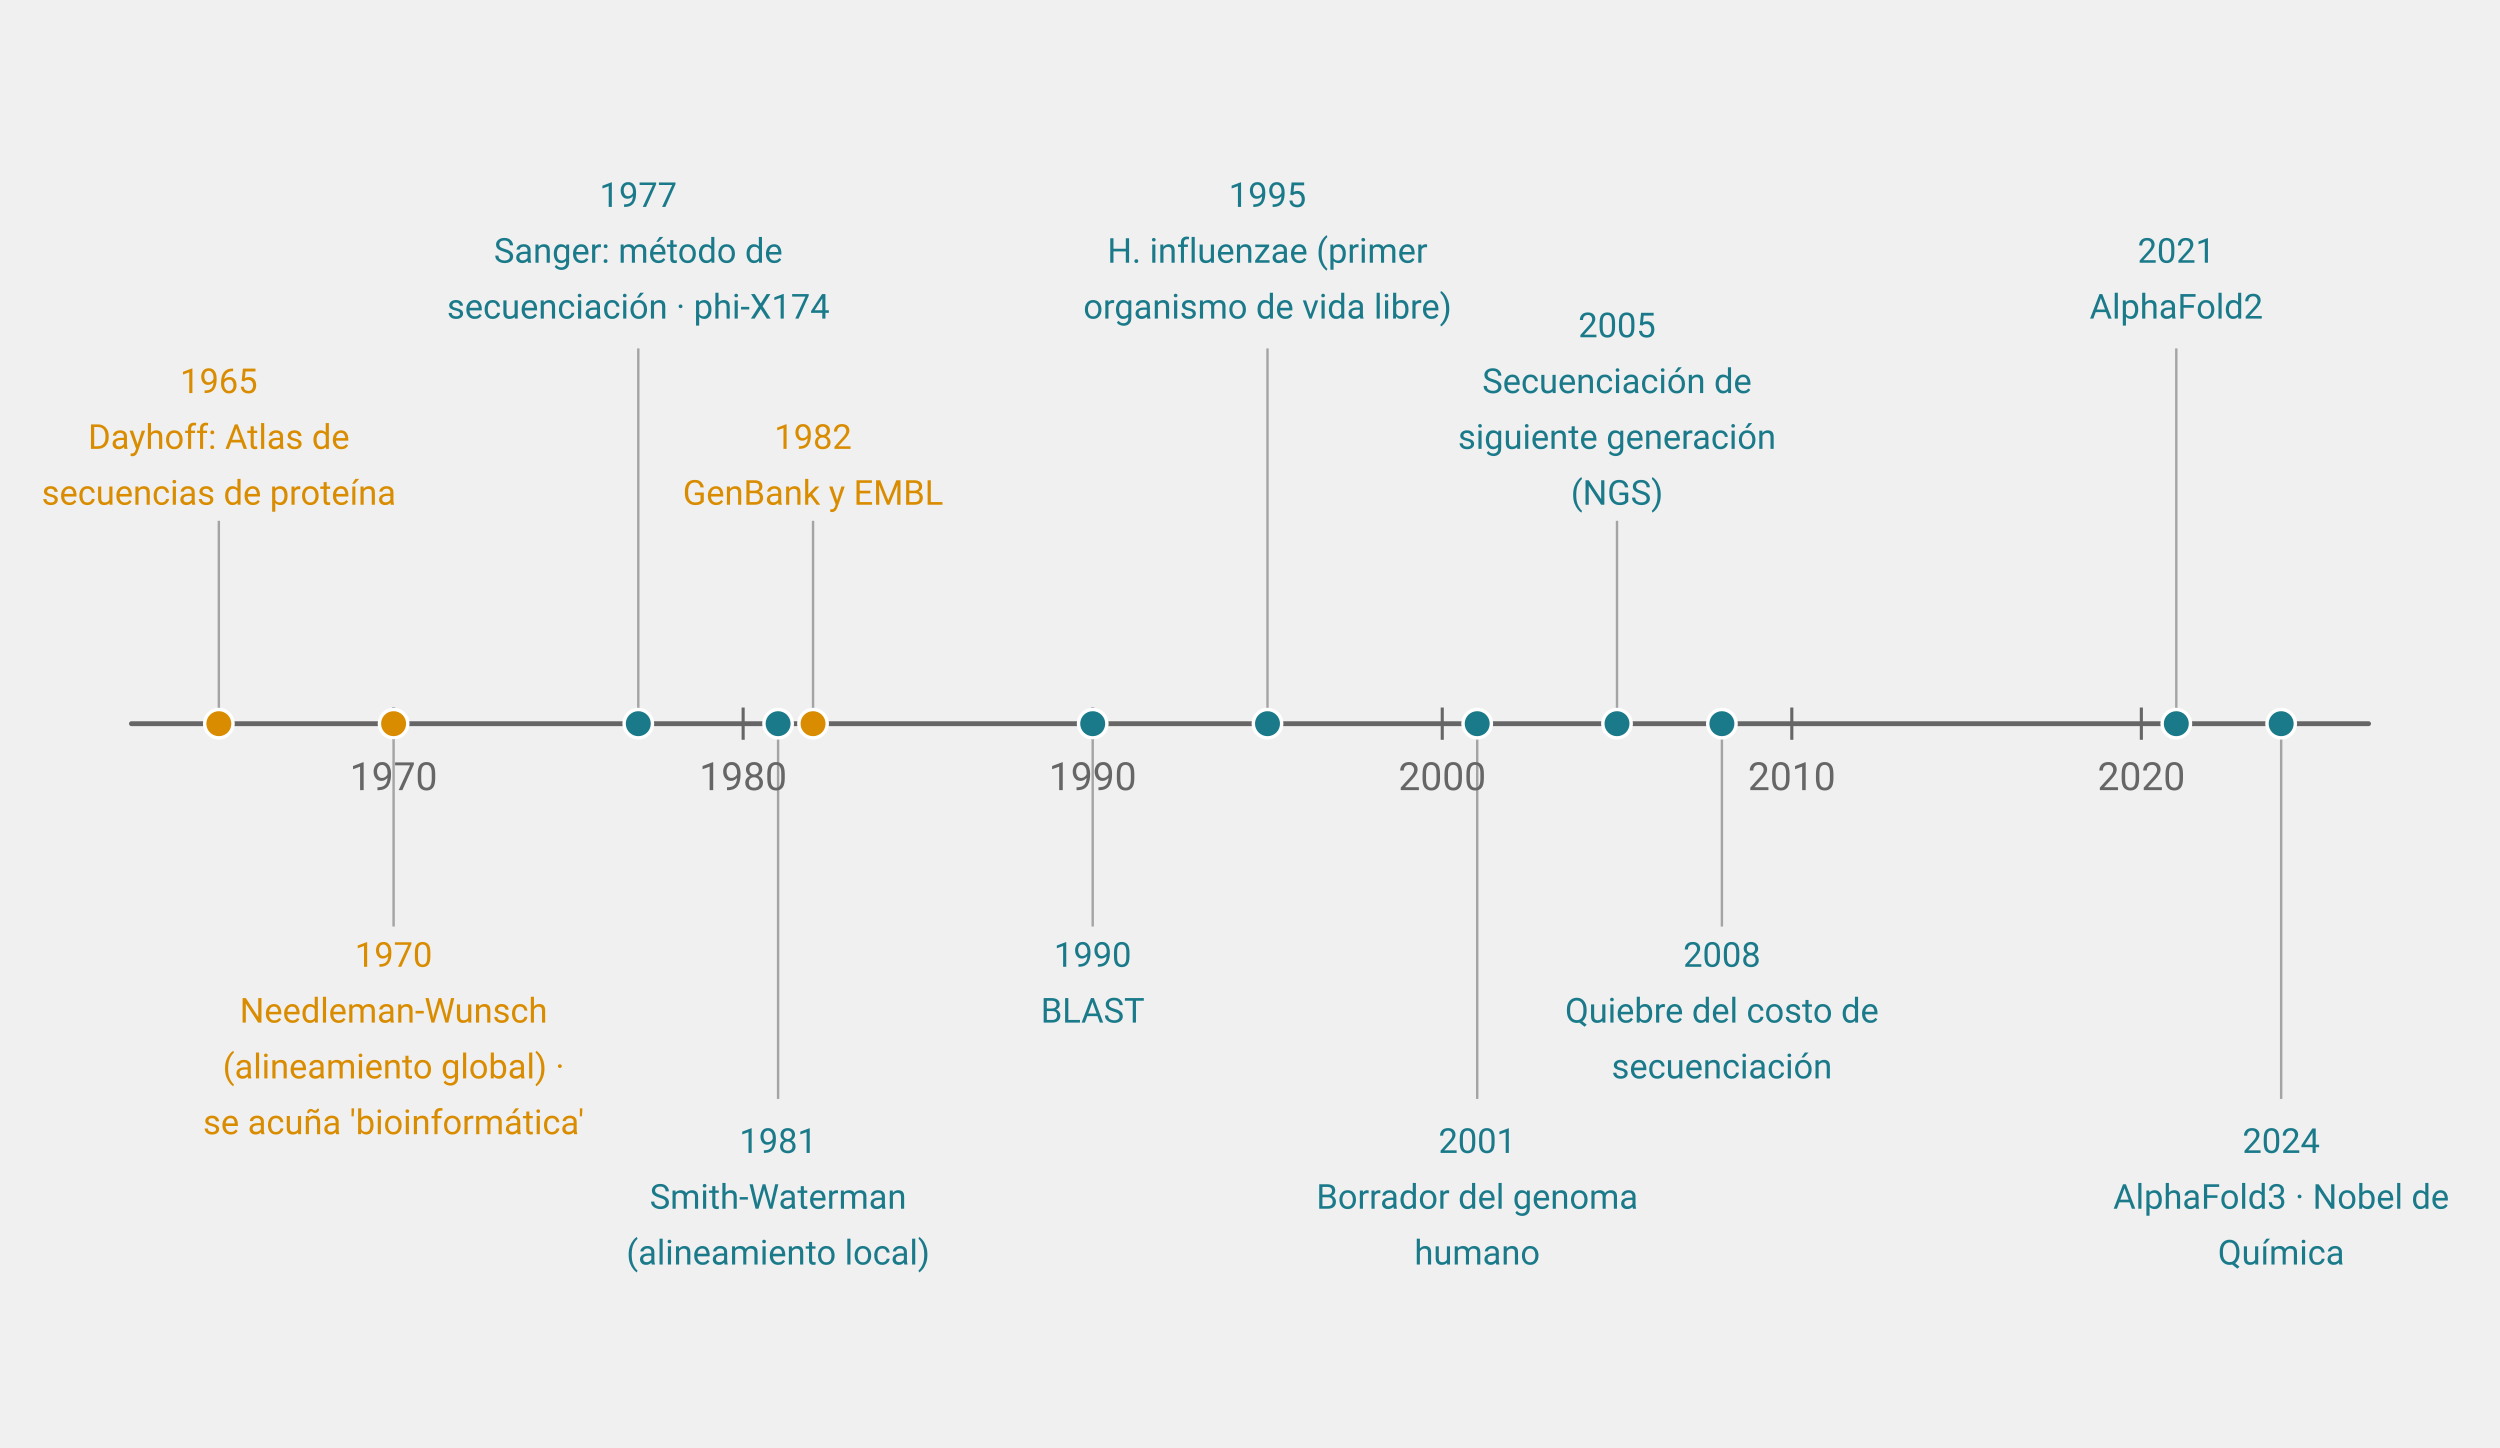
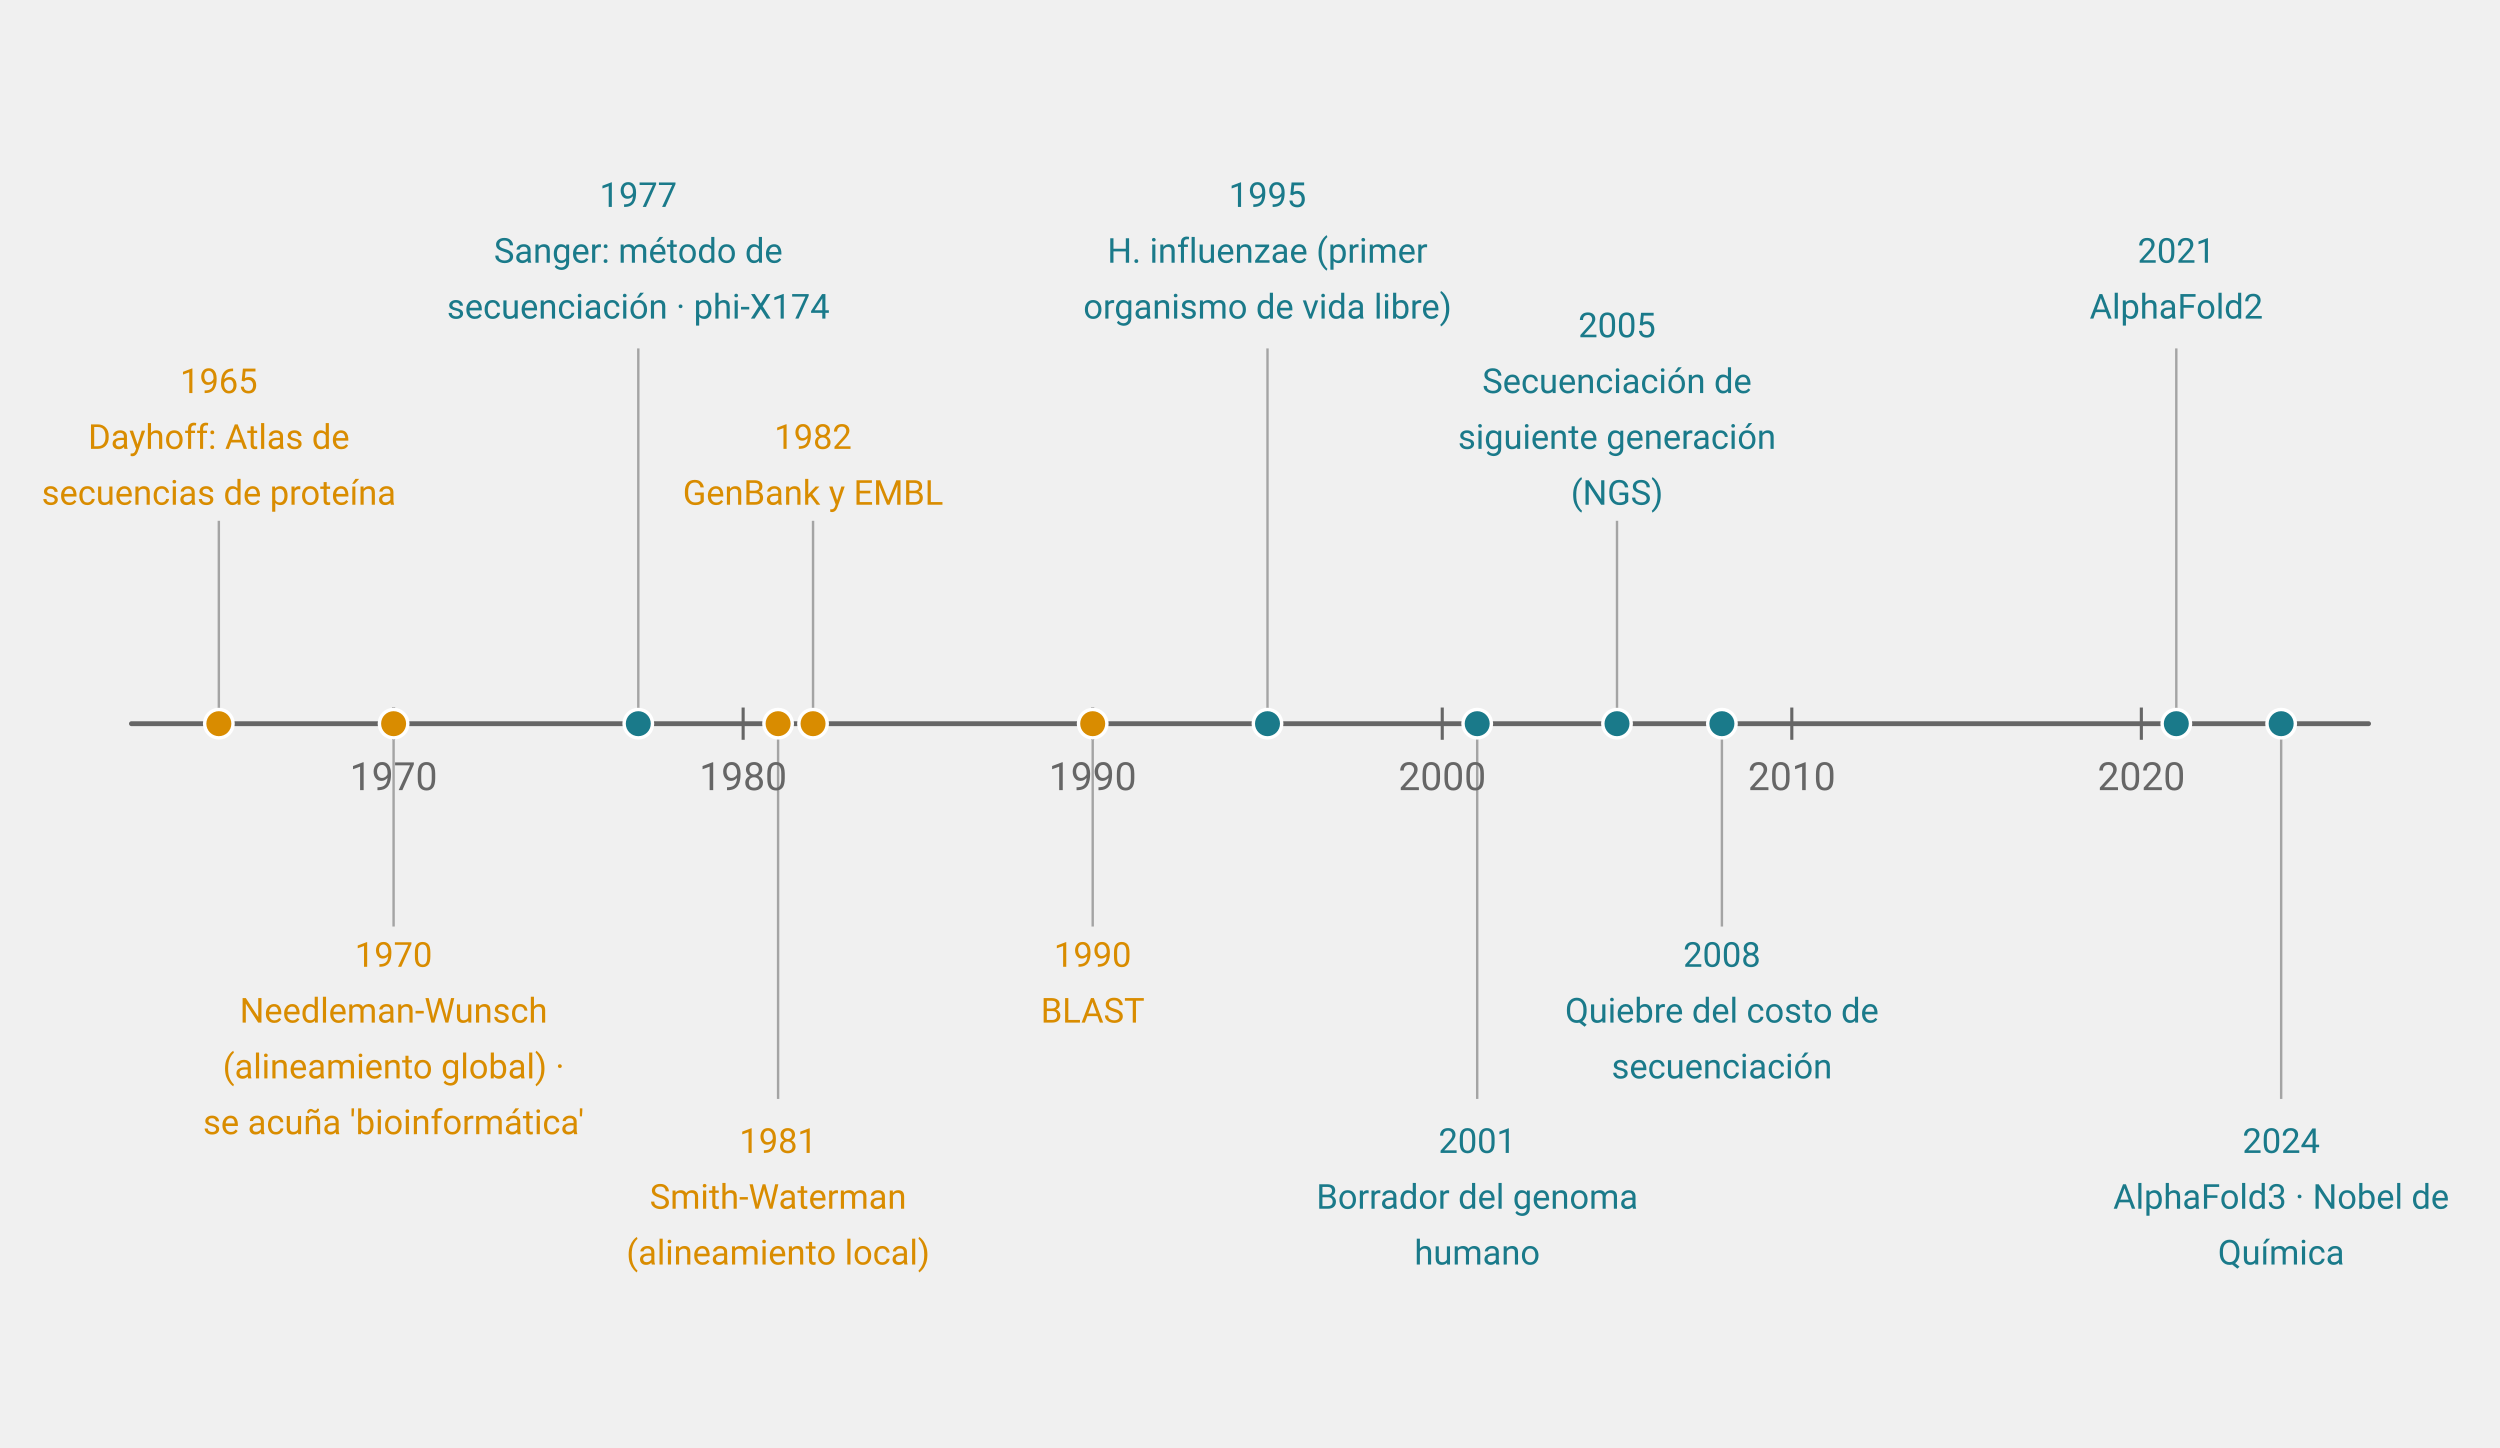
<svg xmlns="http://www.w3.org/2000/svg" width="547.20pt" height="316.80pt" viewBox="0 0 547.20 316.80">
  <g class="svglite">
    <defs>
      <style type="text/css">
    .svglite line, .svglite polyline, .svglite polygon, .svglite path, .svglite rect, .svglite circle {
      fill: none;
      stroke: #000000;
      stroke-linecap: round;
      stroke-linejoin: round;
      stroke-miterlimit: 10.00;
    }
    .svglite text {
      white-space: pre;
    }
    .svglite g.glyphgroup path {
      fill: inherit;
      stroke: none;
    }
  </style>
    </defs>
    <rect width="100%" height="100%" style="stroke: none; fill: none;" />
    <defs>
      <clipPath id="cpMC4wMHw1NDcuMjB8MC4wMHwzMTYuODA=">
        <rect x="0.00" y="0.00" width="547.20" height="316.80" />
      </clipPath>
    </defs>
    <g clip-path="url(#cpMC4wMHw1NDcuMjB8MC4wMHwzMTYuODA=)">
      <rect x="0.00" y="-0" width="547.20" height="316.80" style="stroke-width: 0.00; stroke: none;" />
      <line x1="28.77" y1="158.40" x2="518.43" y2="158.40" style="stroke-width: 1.07; stroke: #666666;" />
      <line x1="47.90" y1="158.40" x2="47.90" y2="114.00" style="stroke-width: 0.53; stroke: #666666; stroke-opacity: 0.55; stroke-linecap: butt;" />
      <line x1="86.15" y1="158.40" x2="86.15" y2="202.80" style="stroke-width: 0.53; stroke: #666666; stroke-opacity: 0.55; stroke-linecap: butt;" />
      <line x1="139.71" y1="158.40" x2="139.71" y2="76.26" style="stroke-width: 0.53; stroke: #666666; stroke-opacity: 0.55; stroke-linecap: butt;" />
      <line x1="170.31" y1="158.40" x2="170.31" y2="240.54" style="stroke-width: 0.53; stroke: #666666; stroke-opacity: 0.55; stroke-linecap: butt;" />
      <line x1="177.96" y1="158.40" x2="177.96" y2="114.00" style="stroke-width: 0.53; stroke: #666666; stroke-opacity: 0.55; stroke-linecap: butt;" />
      <line x1="239.17" y1="158.40" x2="239.17" y2="202.80" style="stroke-width: 0.53; stroke: #666666; stroke-opacity: 0.55; stroke-linecap: butt;" />
      <line x1="277.43" y1="158.40" x2="277.43" y2="76.26" style="stroke-width: 0.53; stroke: #666666; stroke-opacity: 0.55; stroke-linecap: butt;" />
      <line x1="323.33" y1="158.40" x2="323.33" y2="240.54" style="stroke-width: 0.53; stroke: #666666; stroke-opacity: 0.55; stroke-linecap: butt;" />
      <line x1="353.93" y1="158.40" x2="353.93" y2="114.00" style="stroke-width: 0.53; stroke: #666666; stroke-opacity: 0.55; stroke-linecap: butt;" />
      <line x1="376.89" y1="158.40" x2="376.89" y2="202.80" style="stroke-width: 0.53; stroke: #666666; stroke-opacity: 0.55; stroke-linecap: butt;" />
      <line x1="476.35" y1="158.40" x2="476.35" y2="76.26" style="stroke-width: 0.53; stroke: #666666; stroke-opacity: 0.55; stroke-linecap: butt;" />
      <line x1="499.30" y1="158.40" x2="499.30" y2="240.54" style="stroke-width: 0.53; stroke: #666666; stroke-opacity: 0.55; stroke-linecap: butt;" />
      <line x1="86.15" y1="161.93" x2="86.15" y2="154.87" style="stroke-width: 0.68; stroke: #666666; stroke-linecap: butt;" />
      <line x1="162.66" y1="161.93" x2="162.66" y2="154.87" style="stroke-width: 0.68; stroke: #666666; stroke-linecap: butt;" />
      <line x1="239.17" y1="161.93" x2="239.17" y2="154.87" style="stroke-width: 0.68; stroke: #666666; stroke-linecap: butt;" />
      <line x1="315.68" y1="161.93" x2="315.68" y2="154.87" style="stroke-width: 0.68; stroke: #666666; stroke-linecap: butt;" />
      <line x1="392.19" y1="161.93" x2="392.19" y2="154.87" style="stroke-width: 0.68; stroke: #666666; stroke-linecap: butt;" />
      <line x1="468.70" y1="161.93" x2="468.70" y2="154.87" style="stroke-width: 0.68; stroke: #666666; stroke-linecap: butt;" />
      <text x="86.15" y="172.95" text-anchor="middle" style="font-size: 8.54px;fill: #666666; font-family: &quot;Source Sans Pro&quot;, &quot;Segoe UI&quot;, &quot;Roboto&quot;, &quot;Helvetica Neue&quot;, &quot;Arial&quot;, sans-serif;">1970</text>
      <text x="162.66" y="172.95" text-anchor="middle" style="font-size: 8.54px;fill: #666666; font-family: &quot;Source Sans Pro&quot;, &quot;Segoe UI&quot;, &quot;Roboto&quot;, &quot;Helvetica Neue&quot;, &quot;Arial&quot;, sans-serif;">1980</text>
      <text x="239.17" y="172.95" text-anchor="middle" style="font-size: 8.54px;fill: #666666; font-family: &quot;Source Sans Pro&quot;, &quot;Segoe UI&quot;, &quot;Roboto&quot;, &quot;Helvetica Neue&quot;, &quot;Arial&quot;, sans-serif;">1990</text>
      <text x="315.68" y="172.95" text-anchor="middle" style="font-size: 8.54px;fill: #666666; font-family: &quot;Source Sans Pro&quot;, &quot;Segoe UI&quot;, &quot;Roboto&quot;, &quot;Helvetica Neue&quot;, &quot;Arial&quot;, sans-serif;">2000</text>
      <text x="392.19" y="172.95" text-anchor="middle" style="font-size: 8.54px;fill: #666666; font-family: &quot;Source Sans Pro&quot;, &quot;Segoe UI&quot;, &quot;Roboto&quot;, &quot;Helvetica Neue&quot;, &quot;Arial&quot;, sans-serif;">2010</text>
      <text x="468.70" y="172.95" text-anchor="middle" style="font-size: 8.54px;fill: #666666; font-family: &quot;Source Sans Pro&quot;, &quot;Segoe UI&quot;, &quot;Roboto&quot;, &quot;Helvetica Neue&quot;, &quot;Arial&quot;, sans-serif;">2020</text>
      <circle cx="47.90" cy="158.40" r="3.13" style="stroke-width: 0.71; stroke: #FFFFFF; fill: #FFFFFF;" />
      <circle cx="86.15" cy="158.40" r="3.13" style="stroke-width: 0.71; stroke: #FFFFFF; fill: #FFFFFF;" />
      <circle cx="139.71" cy="158.40" r="3.13" style="stroke-width: 0.71; stroke: #FFFFFF; fill: #FFFFFF;" />
      <circle cx="170.31" cy="158.40" r="3.13" style="stroke-width: 0.71; stroke: #FFFFFF; fill: #FFFFFF;" />
      <circle cx="177.96" cy="158.40" r="3.13" style="stroke-width: 0.71; stroke: #FFFFFF; fill: #FFFFFF;" />
      <circle cx="239.17" cy="158.40" r="3.13" style="stroke-width: 0.71; stroke: #FFFFFF; fill: #FFFFFF;" />
      <circle cx="277.43" cy="158.40" r="3.13" style="stroke-width: 0.71; stroke: #FFFFFF; fill: #FFFFFF;" />
      <circle cx="323.33" cy="158.40" r="3.13" style="stroke-width: 0.71; stroke: #FFFFFF; fill: #FFFFFF;" />
      <circle cx="353.93" cy="158.40" r="3.13" style="stroke-width: 0.71; stroke: #FFFFFF; fill: #FFFFFF;" />
      <circle cx="376.89" cy="158.40" r="3.13" style="stroke-width: 0.71; stroke: #FFFFFF; fill: #FFFFFF;" />
      <circle cx="476.35" cy="158.40" r="3.13" style="stroke-width: 0.71; stroke: #FFFFFF; fill: #FFFFFF;" />
      <circle cx="499.30" cy="158.40" r="3.13" style="stroke-width: 0.71; stroke: #FFFFFF; fill: #FFFFFF;" />
      <circle cx="47.90" cy="158.40" r="2.38" style="stroke-width: 0.71; stroke: #D98C00; fill: #D98C00;" />
      <circle cx="86.15" cy="158.40" r="2.38" style="stroke-width: 0.71; stroke: #D98C00; fill: #D98C00;" />
      <circle cx="139.71" cy="158.40" r="2.38" style="stroke-width: 0.71; stroke: #1A7A8A; fill: #1A7A8A;" />
-       <circle cx="170.31" cy="158.40" r="2.38" style="stroke-width: 0.71; stroke: #1A7A8A; fill: #1A7A8A;" />
+       <circle cx="170.31" cy="158.40" r="2.38" style="stroke-width: 0.71; stroke: #D98C00; fill: #D98C00;" />
      <circle cx="177.96" cy="158.40" r="2.38" style="stroke-width: 0.71; stroke: #D98C00; fill: #D98C00;" />
-       <circle cx="239.17" cy="158.40" r="2.38" style="stroke-width: 0.71; stroke: #1A7A8A; fill: #1A7A8A;" />
+       <circle cx="239.17" cy="158.40" r="2.38" style="stroke-width: 0.71; stroke: #D98C00; fill: #D98C00;" />
      <circle cx="277.43" cy="158.40" r="2.38" style="stroke-width: 0.71; stroke: #1A7A8A; fill: #1A7A8A;" />
      <circle cx="323.33" cy="158.40" r="2.38" style="stroke-width: 0.71; stroke: #1A7A8A; fill: #1A7A8A;" />
      <circle cx="353.93" cy="158.40" r="2.38" style="stroke-width: 0.71; stroke: #1A7A8A; fill: #1A7A8A;" />
      <circle cx="376.89" cy="158.40" r="2.38" style="stroke-width: 0.71; stroke: #1A7A8A; fill: #1A7A8A;" />
      <circle cx="476.35" cy="158.40" r="2.38" style="stroke-width: 0.71; stroke: #1A7A8A; fill: #1A7A8A;" />
      <circle cx="499.30" cy="158.40" r="2.38" style="stroke-width: 0.71; stroke: #1A7A8A; fill: #1A7A8A;" />
      <text x="47.90" y="86.04" text-anchor="middle" style="font-size: 7.54px;fill: #D98C00; font-family: &quot;Source Sans Pro&quot;, &quot;Segoe UI&quot;, &quot;Roboto&quot;, &quot;Helvetica Neue&quot;, &quot;Arial&quot;, sans-serif;">1965</text>
      <text x="47.90" y="98.25" text-anchor="middle" style="font-size: 7.54px;fill: #D98C00; font-family: &quot;Source Sans Pro&quot;, &quot;Segoe UI&quot;, &quot;Roboto&quot;, &quot;Helvetica Neue&quot;, &quot;Arial&quot;, sans-serif;">Dayhoff: Atlas de</text>
      <text x="47.90" y="110.47" text-anchor="middle" style="font-size: 7.54px;fill: #D98C00; font-family: &quot;Source Sans Pro&quot;, &quot;Segoe UI&quot;, &quot;Roboto&quot;, &quot;Helvetica Neue&quot;, &quot;Arial&quot;, sans-serif;">secuencias de proteína</text>
      <text x="86.15" y="211.61" text-anchor="middle" style="font-size: 7.54px;fill: #D98C00; font-family: &quot;Source Sans Pro&quot;, &quot;Segoe UI&quot;, &quot;Roboto&quot;, &quot;Helvetica Neue&quot;, &quot;Arial&quot;, sans-serif;">1970</text>
      <text x="86.15" y="223.82" text-anchor="middle" style="font-size: 7.54px;fill: #D98C00; font-family: &quot;Source Sans Pro&quot;, &quot;Segoe UI&quot;, &quot;Roboto&quot;, &quot;Helvetica Neue&quot;, &quot;Arial&quot;, sans-serif;">Needleman-Wunsch</text>
      <text x="86.15" y="236.04" text-anchor="middle" style="font-size: 7.54px;fill: #D98C00; font-family: &quot;Source Sans Pro&quot;, &quot;Segoe UI&quot;, &quot;Roboto&quot;, &quot;Helvetica Neue&quot;, &quot;Arial&quot;, sans-serif;">(alineamiento global) ·</text>
      <text x="86.15" y="248.25" text-anchor="middle" style="font-size: 7.54px;fill: #D98C00; font-family: &quot;Source Sans Pro&quot;, &quot;Segoe UI&quot;, &quot;Roboto&quot;, &quot;Helvetica Neue&quot;, &quot;Arial&quot;, sans-serif;">se acuña 'bioinformática'</text>
      <text x="139.71" y="45.30" text-anchor="middle" style="font-size: 7.54px;fill: #1A7A8A; font-family: &quot;Source Sans Pro&quot;, &quot;Segoe UI&quot;, &quot;Roboto&quot;, &quot;Helvetica Neue&quot;, &quot;Arial&quot;, sans-serif;">1977</text>
      <text x="139.71" y="57.51" text-anchor="middle" style="font-size: 7.54px;fill: #1A7A8A; font-family: &quot;Source Sans Pro&quot;, &quot;Segoe UI&quot;, &quot;Roboto&quot;, &quot;Helvetica Neue&quot;, &quot;Arial&quot;, sans-serif;">Sanger: método de</text>
      <text x="139.71" y="69.73" text-anchor="middle" style="font-size: 7.54px;fill: #1A7A8A; font-family: &quot;Source Sans Pro&quot;, &quot;Segoe UI&quot;, &quot;Roboto&quot;, &quot;Helvetica Neue&quot;, &quot;Arial&quot;, sans-serif;">secuenciación · phi-X174</text>
-       <text x="170.31" y="252.35" text-anchor="middle" style="font-size: 7.54px;fill: #1A7A8A; font-family: &quot;Source Sans Pro&quot;, &quot;Segoe UI&quot;, &quot;Roboto&quot;, &quot;Helvetica Neue&quot;, &quot;Arial&quot;, sans-serif;">1981</text>
-       <text x="170.31" y="264.57" text-anchor="middle" style="font-size: 7.54px;fill: #1A7A8A; font-family: &quot;Source Sans Pro&quot;, &quot;Segoe UI&quot;, &quot;Roboto&quot;, &quot;Helvetica Neue&quot;, &quot;Arial&quot;, sans-serif;">Smith-Waterman</text>
-       <text x="170.31" y="276.78" text-anchor="middle" style="font-size: 7.54px;fill: #1A7A8A; font-family: &quot;Source Sans Pro&quot;, &quot;Segoe UI&quot;, &quot;Roboto&quot;, &quot;Helvetica Neue&quot;, &quot;Arial&quot;, sans-serif;">(alineamiento local)</text>
+       <text x="170.31" y="252.35" text-anchor="middle" style="font-size: 7.54px;fill: #D98C00; font-family: &quot;Source Sans Pro&quot;, &quot;Segoe UI&quot;, &quot;Roboto&quot;, &quot;Helvetica Neue&quot;, &quot;Arial&quot;, sans-serif;">1981</text>
+       <text x="170.31" y="264.57" text-anchor="middle" style="font-size: 7.54px;fill: #D98C00; font-family: &quot;Source Sans Pro&quot;, &quot;Segoe UI&quot;, &quot;Roboto&quot;, &quot;Helvetica Neue&quot;, &quot;Arial&quot;, sans-serif;">Smith-Waterman</text>
+       <text x="170.31" y="276.78" text-anchor="middle" style="font-size: 7.54px;fill: #D98C00; font-family: &quot;Source Sans Pro&quot;, &quot;Segoe UI&quot;, &quot;Roboto&quot;, &quot;Helvetica Neue&quot;, &quot;Arial&quot;, sans-serif;">(alineamiento local)</text>
      <text x="177.96" y="98.25" text-anchor="middle" style="font-size: 7.54px;fill: #D98C00; font-family: &quot;Source Sans Pro&quot;, &quot;Segoe UI&quot;, &quot;Roboto&quot;, &quot;Helvetica Neue&quot;, &quot;Arial&quot;, sans-serif;">1982</text>
      <text x="177.96" y="110.47" text-anchor="middle" style="font-size: 7.54px;fill: #D98C00; font-family: &quot;Source Sans Pro&quot;, &quot;Segoe UI&quot;, &quot;Roboto&quot;, &quot;Helvetica Neue&quot;, &quot;Arial&quot;, sans-serif;">GenBank y EMBL</text>
-       <text x="239.17" y="211.61" text-anchor="middle" style="font-size: 7.54px;fill: #1A7A8A; font-family: &quot;Source Sans Pro&quot;, &quot;Segoe UI&quot;, &quot;Roboto&quot;, &quot;Helvetica Neue&quot;, &quot;Arial&quot;, sans-serif;">1990</text>
-       <text x="239.17" y="223.82" text-anchor="middle" style="font-size: 7.54px;fill: #1A7A8A; font-family: &quot;Source Sans Pro&quot;, &quot;Segoe UI&quot;, &quot;Roboto&quot;, &quot;Helvetica Neue&quot;, &quot;Arial&quot;, sans-serif;">BLAST</text>
+       <text x="239.17" y="211.61" text-anchor="middle" style="font-size: 7.54px;fill: #D98C00; font-family: &quot;Source Sans Pro&quot;, &quot;Segoe UI&quot;, &quot;Roboto&quot;, &quot;Helvetica Neue&quot;, &quot;Arial&quot;, sans-serif;">1990</text>
+       <text x="239.17" y="223.82" text-anchor="middle" style="font-size: 7.54px;fill: #D98C00; font-family: &quot;Source Sans Pro&quot;, &quot;Segoe UI&quot;, &quot;Roboto&quot;, &quot;Helvetica Neue&quot;, &quot;Arial&quot;, sans-serif;">BLAST</text>
      <text x="277.43" y="45.30" text-anchor="middle" style="font-size: 7.54px;fill: #1A7A8A; font-family: &quot;Source Sans Pro&quot;, &quot;Segoe UI&quot;, &quot;Roboto&quot;, &quot;Helvetica Neue&quot;, &quot;Arial&quot;, sans-serif;">1995</text>
      <text x="277.43" y="57.51" text-anchor="middle" style="font-size: 7.54px;fill: #1A7A8A; font-family: &quot;Source Sans Pro&quot;, &quot;Segoe UI&quot;, &quot;Roboto&quot;, &quot;Helvetica Neue&quot;, &quot;Arial&quot;, sans-serif;">H. influenzae (primer</text>
      <text x="277.43" y="69.73" text-anchor="middle" style="font-size: 7.54px;fill: #1A7A8A; font-family: &quot;Source Sans Pro&quot;, &quot;Segoe UI&quot;, &quot;Roboto&quot;, &quot;Helvetica Neue&quot;, &quot;Arial&quot;, sans-serif;">organismo de vida libre)</text>
      <text x="323.33" y="252.35" text-anchor="middle" style="font-size: 7.54px;fill: #1A7A8A; font-family: &quot;Source Sans Pro&quot;, &quot;Segoe UI&quot;, &quot;Roboto&quot;, &quot;Helvetica Neue&quot;, &quot;Arial&quot;, sans-serif;">2001</text>
      <text x="323.33" y="264.57" text-anchor="middle" style="font-size: 7.54px;fill: #1A7A8A; font-family: &quot;Source Sans Pro&quot;, &quot;Segoe UI&quot;, &quot;Roboto&quot;, &quot;Helvetica Neue&quot;, &quot;Arial&quot;, sans-serif;">Borrador del genoma</text>
      <text x="323.33" y="276.78" text-anchor="middle" style="font-size: 7.54px;fill: #1A7A8A; font-family: &quot;Source Sans Pro&quot;, &quot;Segoe UI&quot;, &quot;Roboto&quot;, &quot;Helvetica Neue&quot;, &quot;Arial&quot;, sans-serif;">humano</text>
      <text x="353.93" y="73.82" text-anchor="middle" style="font-size: 7.54px;fill: #1A7A8A; font-family: &quot;Source Sans Pro&quot;, &quot;Segoe UI&quot;, &quot;Roboto&quot;, &quot;Helvetica Neue&quot;, &quot;Arial&quot;, sans-serif;">2005</text>
      <text x="353.93" y="86.04" text-anchor="middle" style="font-size: 7.54px;fill: #1A7A8A; font-family: &quot;Source Sans Pro&quot;, &quot;Segoe UI&quot;, &quot;Roboto&quot;, &quot;Helvetica Neue&quot;, &quot;Arial&quot;, sans-serif;">Secuenciación de</text>
      <text x="353.93" y="98.25" text-anchor="middle" style="font-size: 7.54px;fill: #1A7A8A; font-family: &quot;Source Sans Pro&quot;, &quot;Segoe UI&quot;, &quot;Roboto&quot;, &quot;Helvetica Neue&quot;, &quot;Arial&quot;, sans-serif;">siguiente generación</text>
      <text x="353.93" y="110.47" text-anchor="middle" style="font-size: 7.54px;fill: #1A7A8A; font-family: &quot;Source Sans Pro&quot;, &quot;Segoe UI&quot;, &quot;Roboto&quot;, &quot;Helvetica Neue&quot;, &quot;Arial&quot;, sans-serif;">(NGS)</text>
      <text x="376.89" y="211.61" text-anchor="middle" style="font-size: 7.54px;fill: #1A7A8A; font-family: &quot;Source Sans Pro&quot;, &quot;Segoe UI&quot;, &quot;Roboto&quot;, &quot;Helvetica Neue&quot;, &quot;Arial&quot;, sans-serif;">2008</text>
      <text x="376.89" y="223.82" text-anchor="middle" style="font-size: 7.54px;fill: #1A7A8A; font-family: &quot;Source Sans Pro&quot;, &quot;Segoe UI&quot;, &quot;Roboto&quot;, &quot;Helvetica Neue&quot;, &quot;Arial&quot;, sans-serif;">Quiebre del costo de</text>
      <text x="376.89" y="236.04" text-anchor="middle" style="font-size: 7.54px;fill: #1A7A8A; font-family: &quot;Source Sans Pro&quot;, &quot;Segoe UI&quot;, &quot;Roboto&quot;, &quot;Helvetica Neue&quot;, &quot;Arial&quot;, sans-serif;">secuenciación</text>
      <text x="476.35" y="57.51" text-anchor="middle" style="font-size: 7.54px;fill: #1A7A8A; font-family: &quot;Source Sans Pro&quot;, &quot;Segoe UI&quot;, &quot;Roboto&quot;, &quot;Helvetica Neue&quot;, &quot;Arial&quot;, sans-serif;">2021</text>
      <text x="476.35" y="69.73" text-anchor="middle" style="font-size: 7.54px;fill: #1A7A8A; font-family: &quot;Source Sans Pro&quot;, &quot;Segoe UI&quot;, &quot;Roboto&quot;, &quot;Helvetica Neue&quot;, &quot;Arial&quot;, sans-serif;">AlphaFold2</text>
      <text x="499.30" y="252.35" text-anchor="middle" style="font-size: 7.54px;fill: #1A7A8A; font-family: &quot;Source Sans Pro&quot;, &quot;Segoe UI&quot;, &quot;Roboto&quot;, &quot;Helvetica Neue&quot;, &quot;Arial&quot;, sans-serif;">2024</text>
      <text x="499.30" y="264.57" text-anchor="middle" style="font-size: 7.54px;fill: #1A7A8A; font-family: &quot;Source Sans Pro&quot;, &quot;Segoe UI&quot;, &quot;Roboto&quot;, &quot;Helvetica Neue&quot;, &quot;Arial&quot;, sans-serif;">AlphaFold3 · Nobel de</text>
      <text x="499.30" y="276.78" text-anchor="middle" style="font-size: 7.54px;fill: #1A7A8A; font-family: &quot;Source Sans Pro&quot;, &quot;Segoe UI&quot;, &quot;Roboto&quot;, &quot;Helvetica Neue&quot;, &quot;Arial&quot;, sans-serif;">Química</text>
    </g>
  </g>
</svg>
